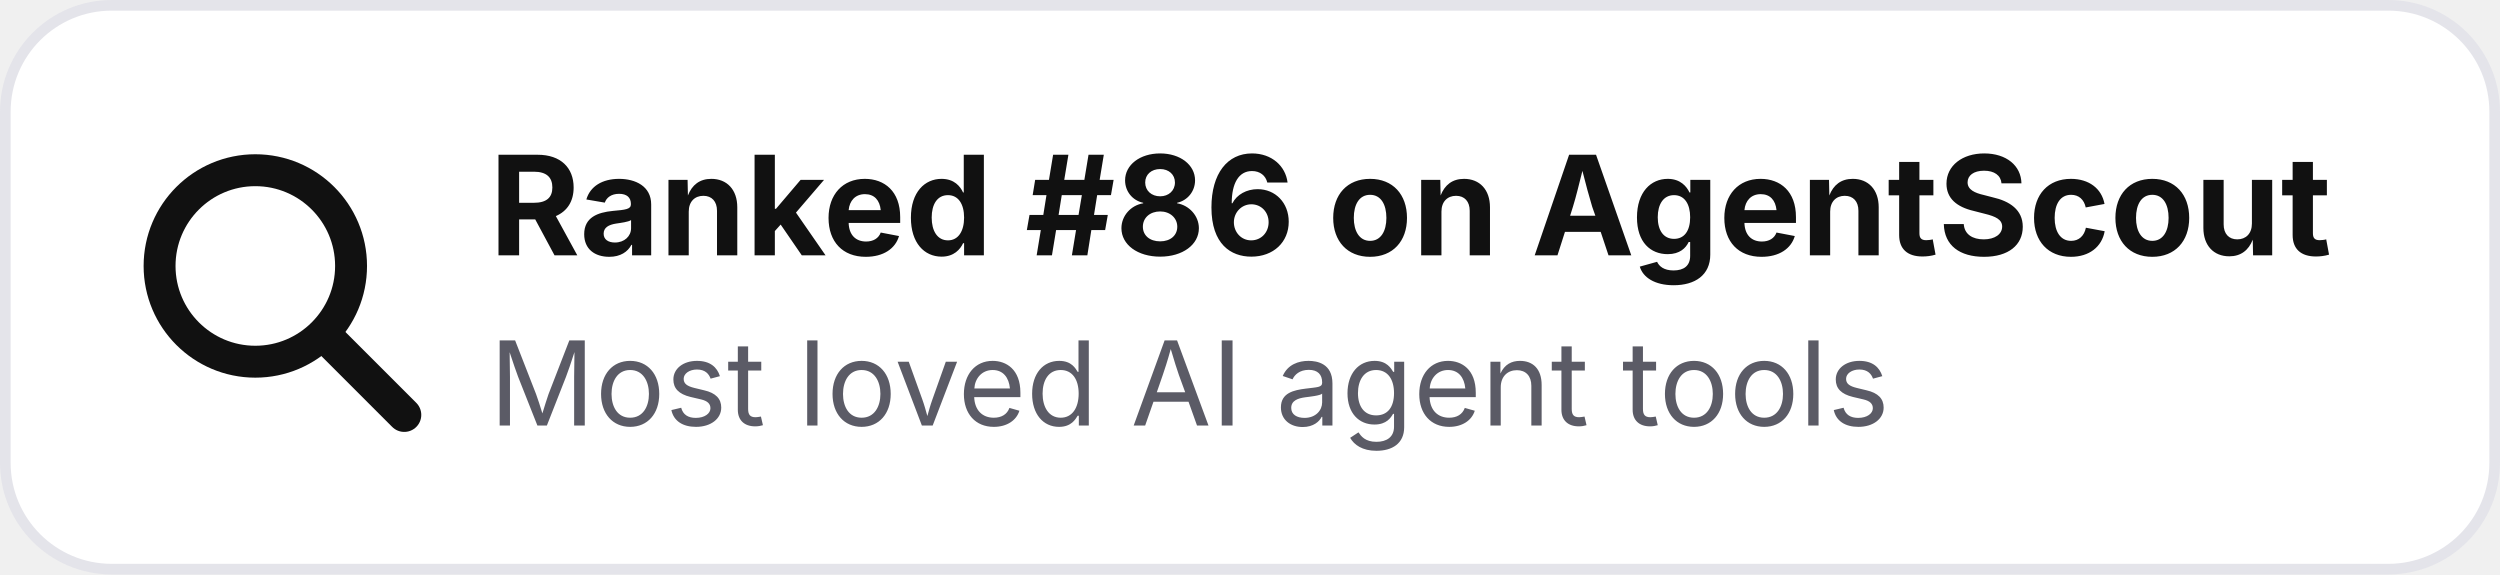
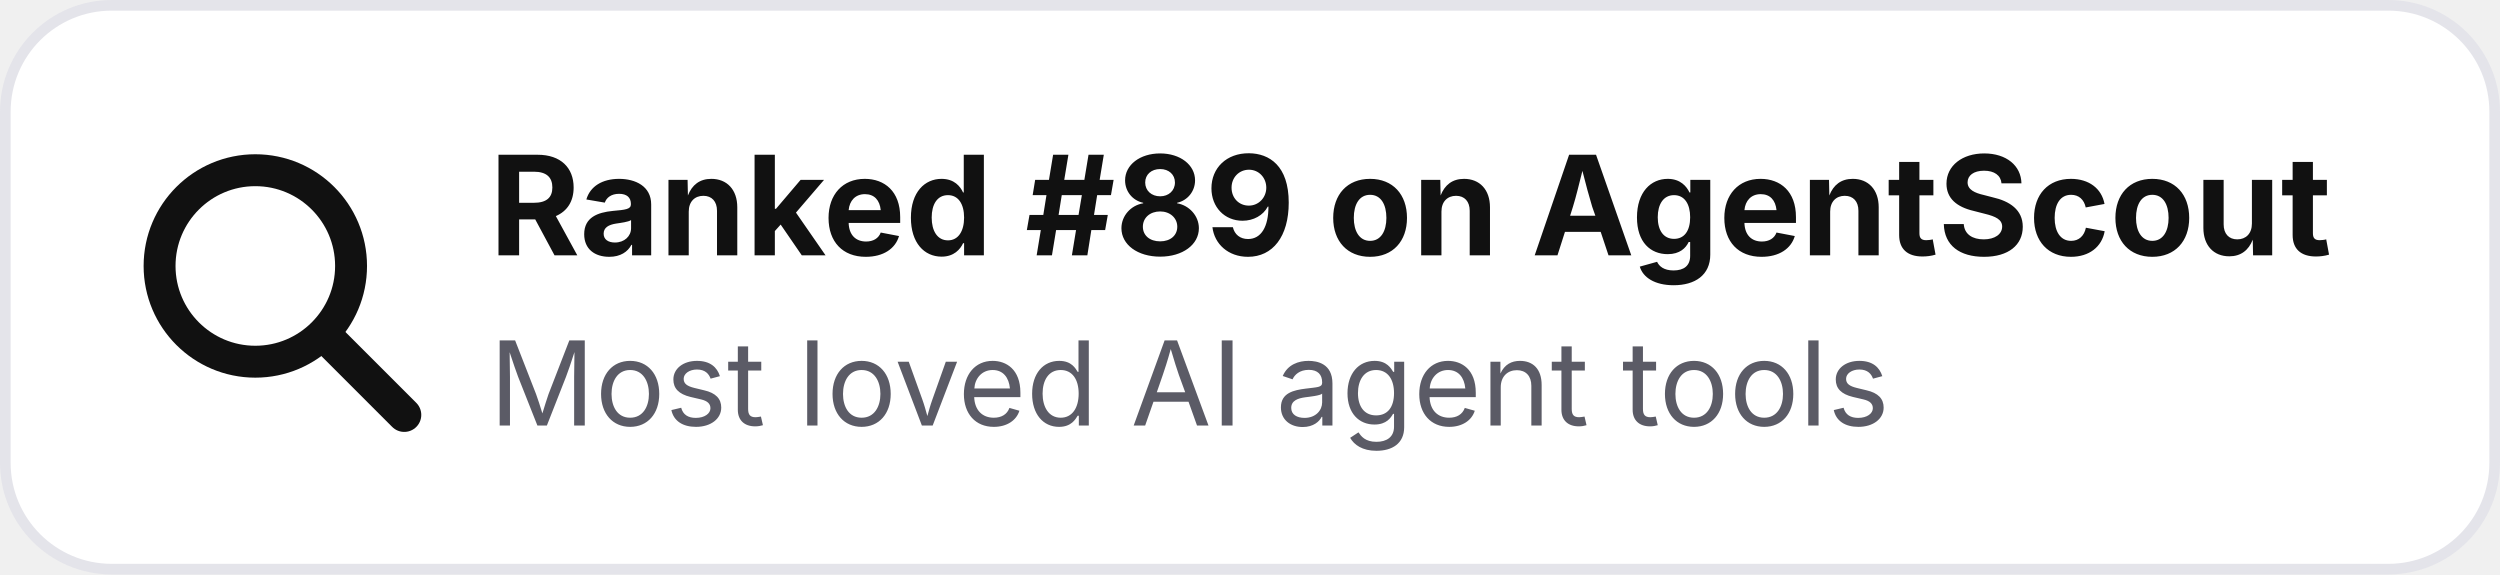
- <svg xmlns="http://www.w3.org/2000/svg" width="235" height="54" viewBox="0 0 235 54" role="img" aria-label="Ranked #86 on AgentScout">
+ <svg xmlns="http://www.w3.org/2000/svg" width="235" height="54" viewBox="0 0 235 54" role="img" aria-label="Ranked #89 on AgentScout">
  <rect x=".5" y=".5" width="234" height="53" rx="10" fill="#ffffff" stroke="#e4e4ea" />
  <circle cx="24" cy="25" r="9" fill="none" stroke="#111111" stroke-width="3" />
  <path d="M31 32l7 7" stroke="#111111" stroke-width="3.2" stroke-linecap="round" />
-   <text x="46" y="24" font-family="Inter,Segoe UI,Arial,sans-serif" font-size="13" font-weight="700" fill="#111111">Ranked #86 on AgentScout</text>
+   <text x="46" y="24" font-family="Inter,Segoe UI,Arial,sans-serif" font-size="13" font-weight="700" fill="#111111">Ranked #89 on AgentScout</text>
  <text x="46" y="40" font-family="Inter,Segoe UI,Arial,sans-serif" font-size="11" fill="#5b5b66">Most loved AI agent tools</text>
</svg>
